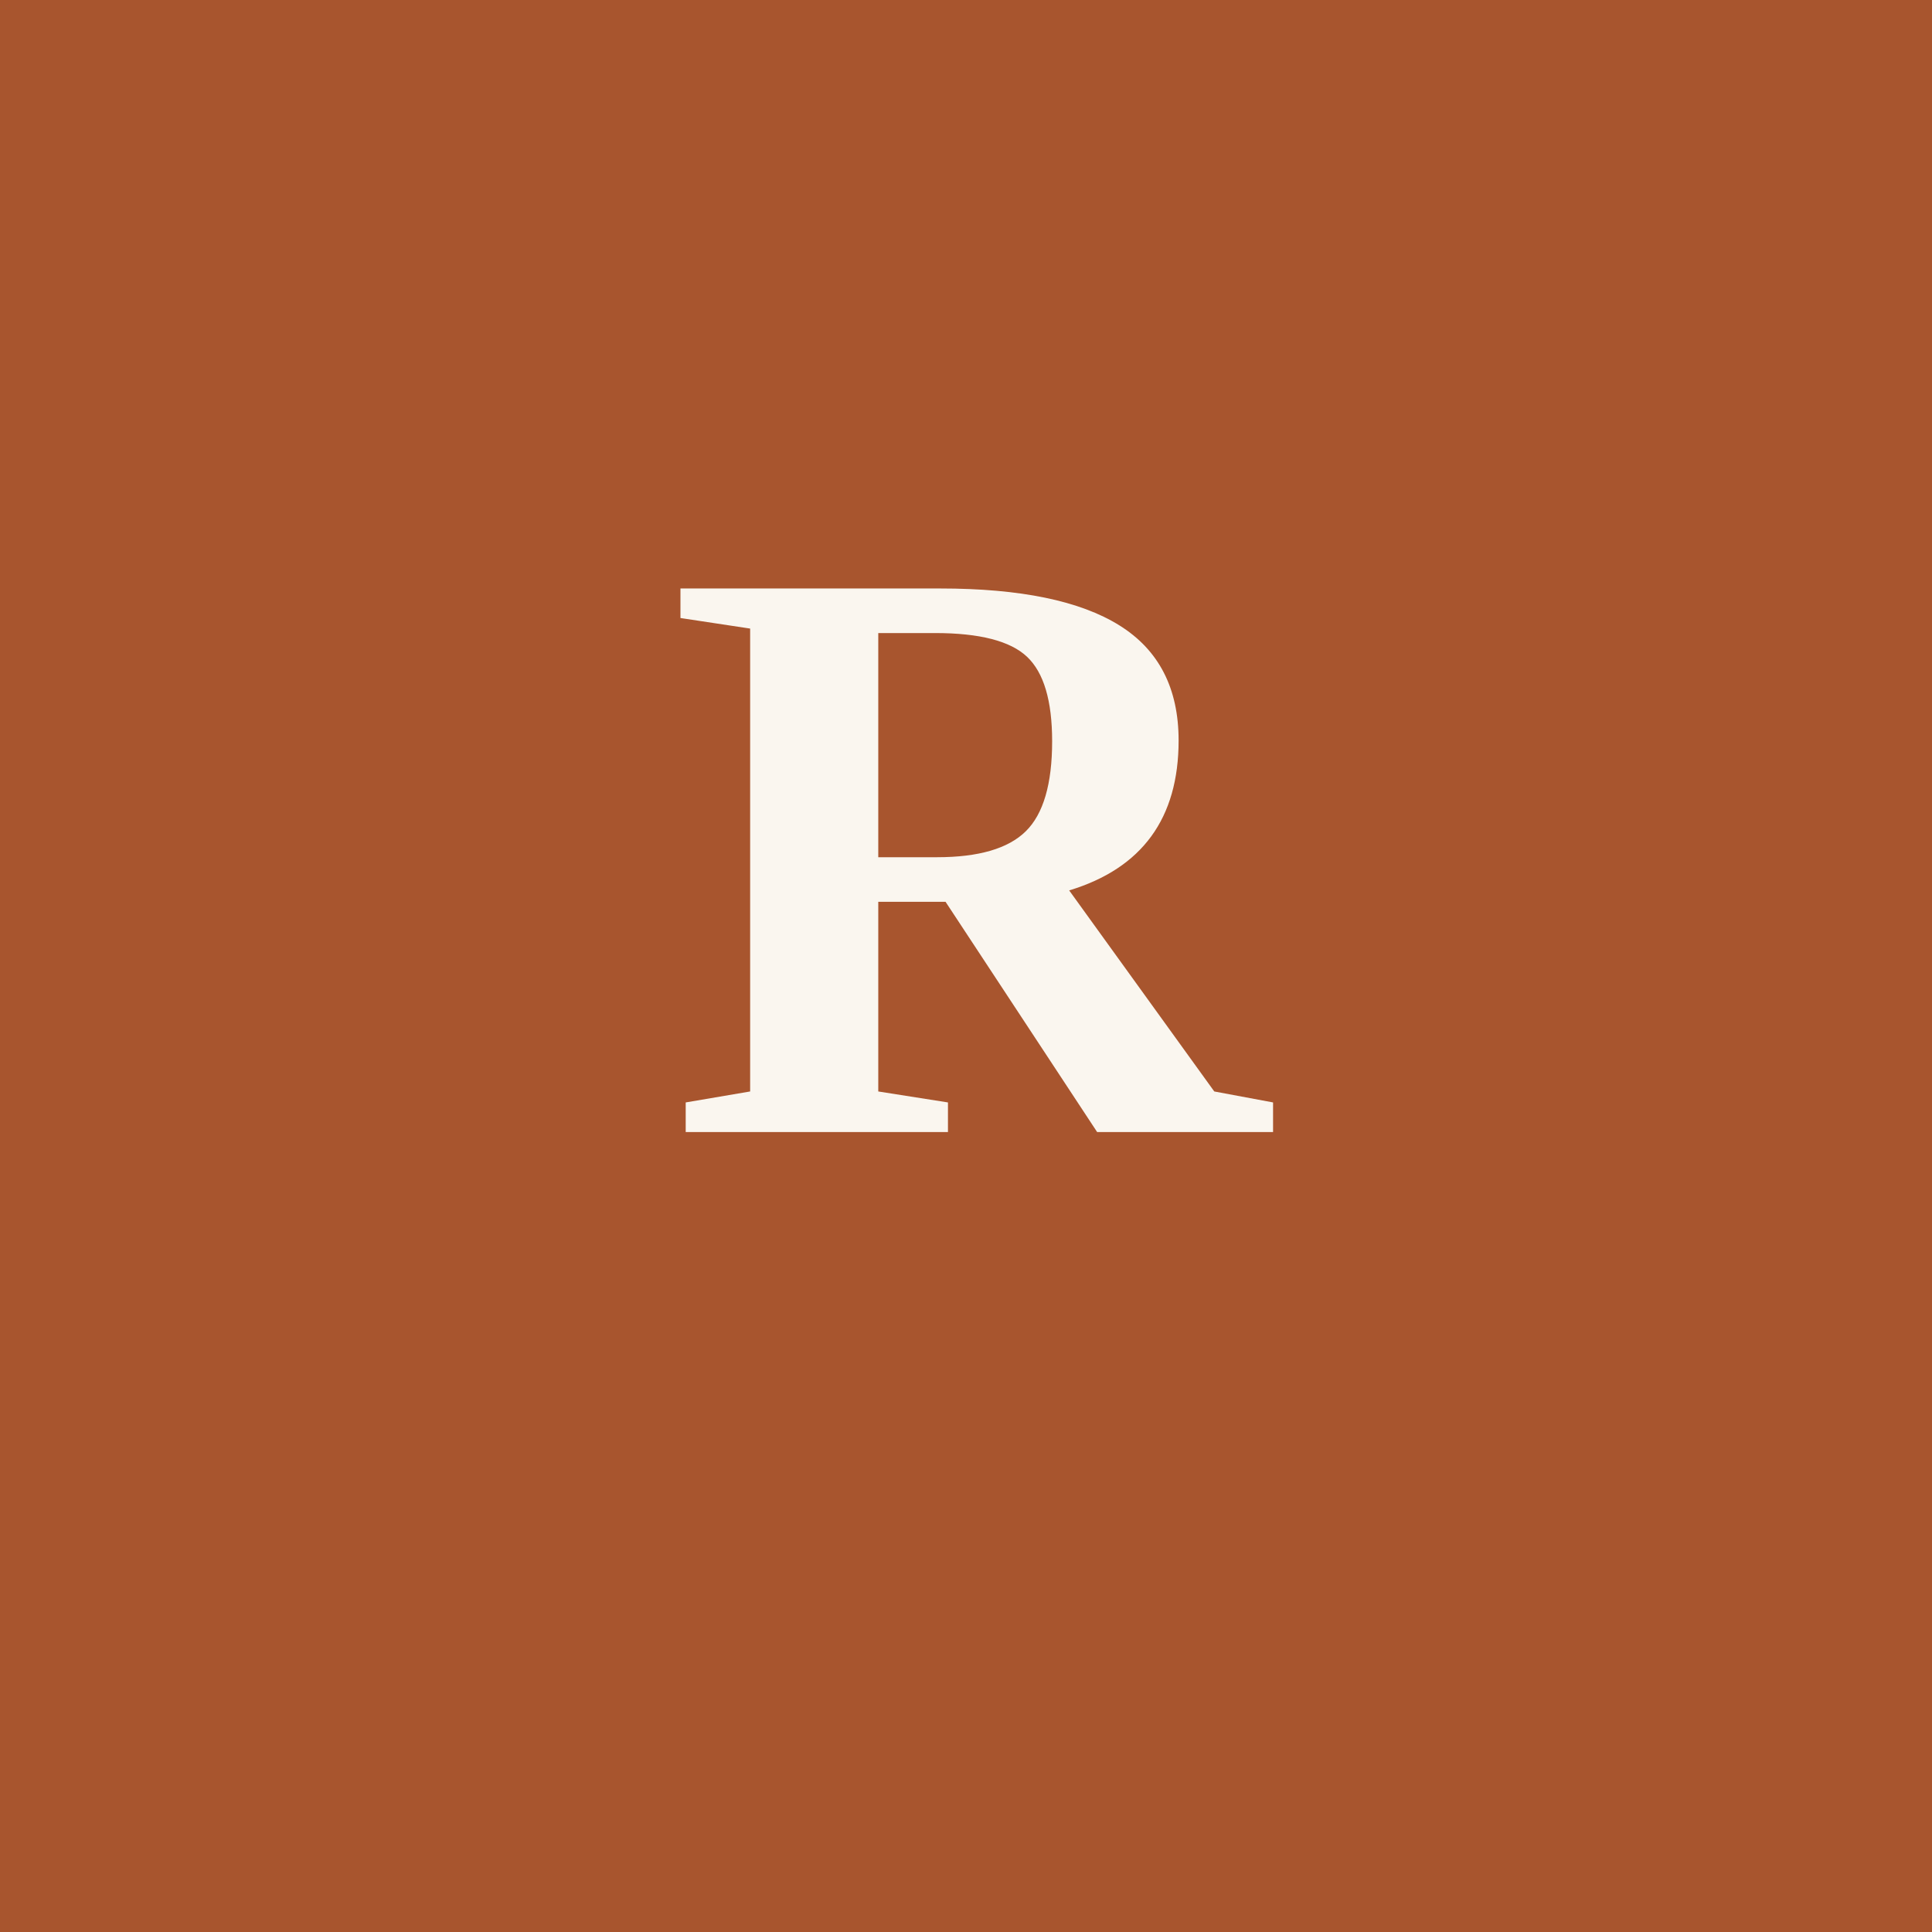
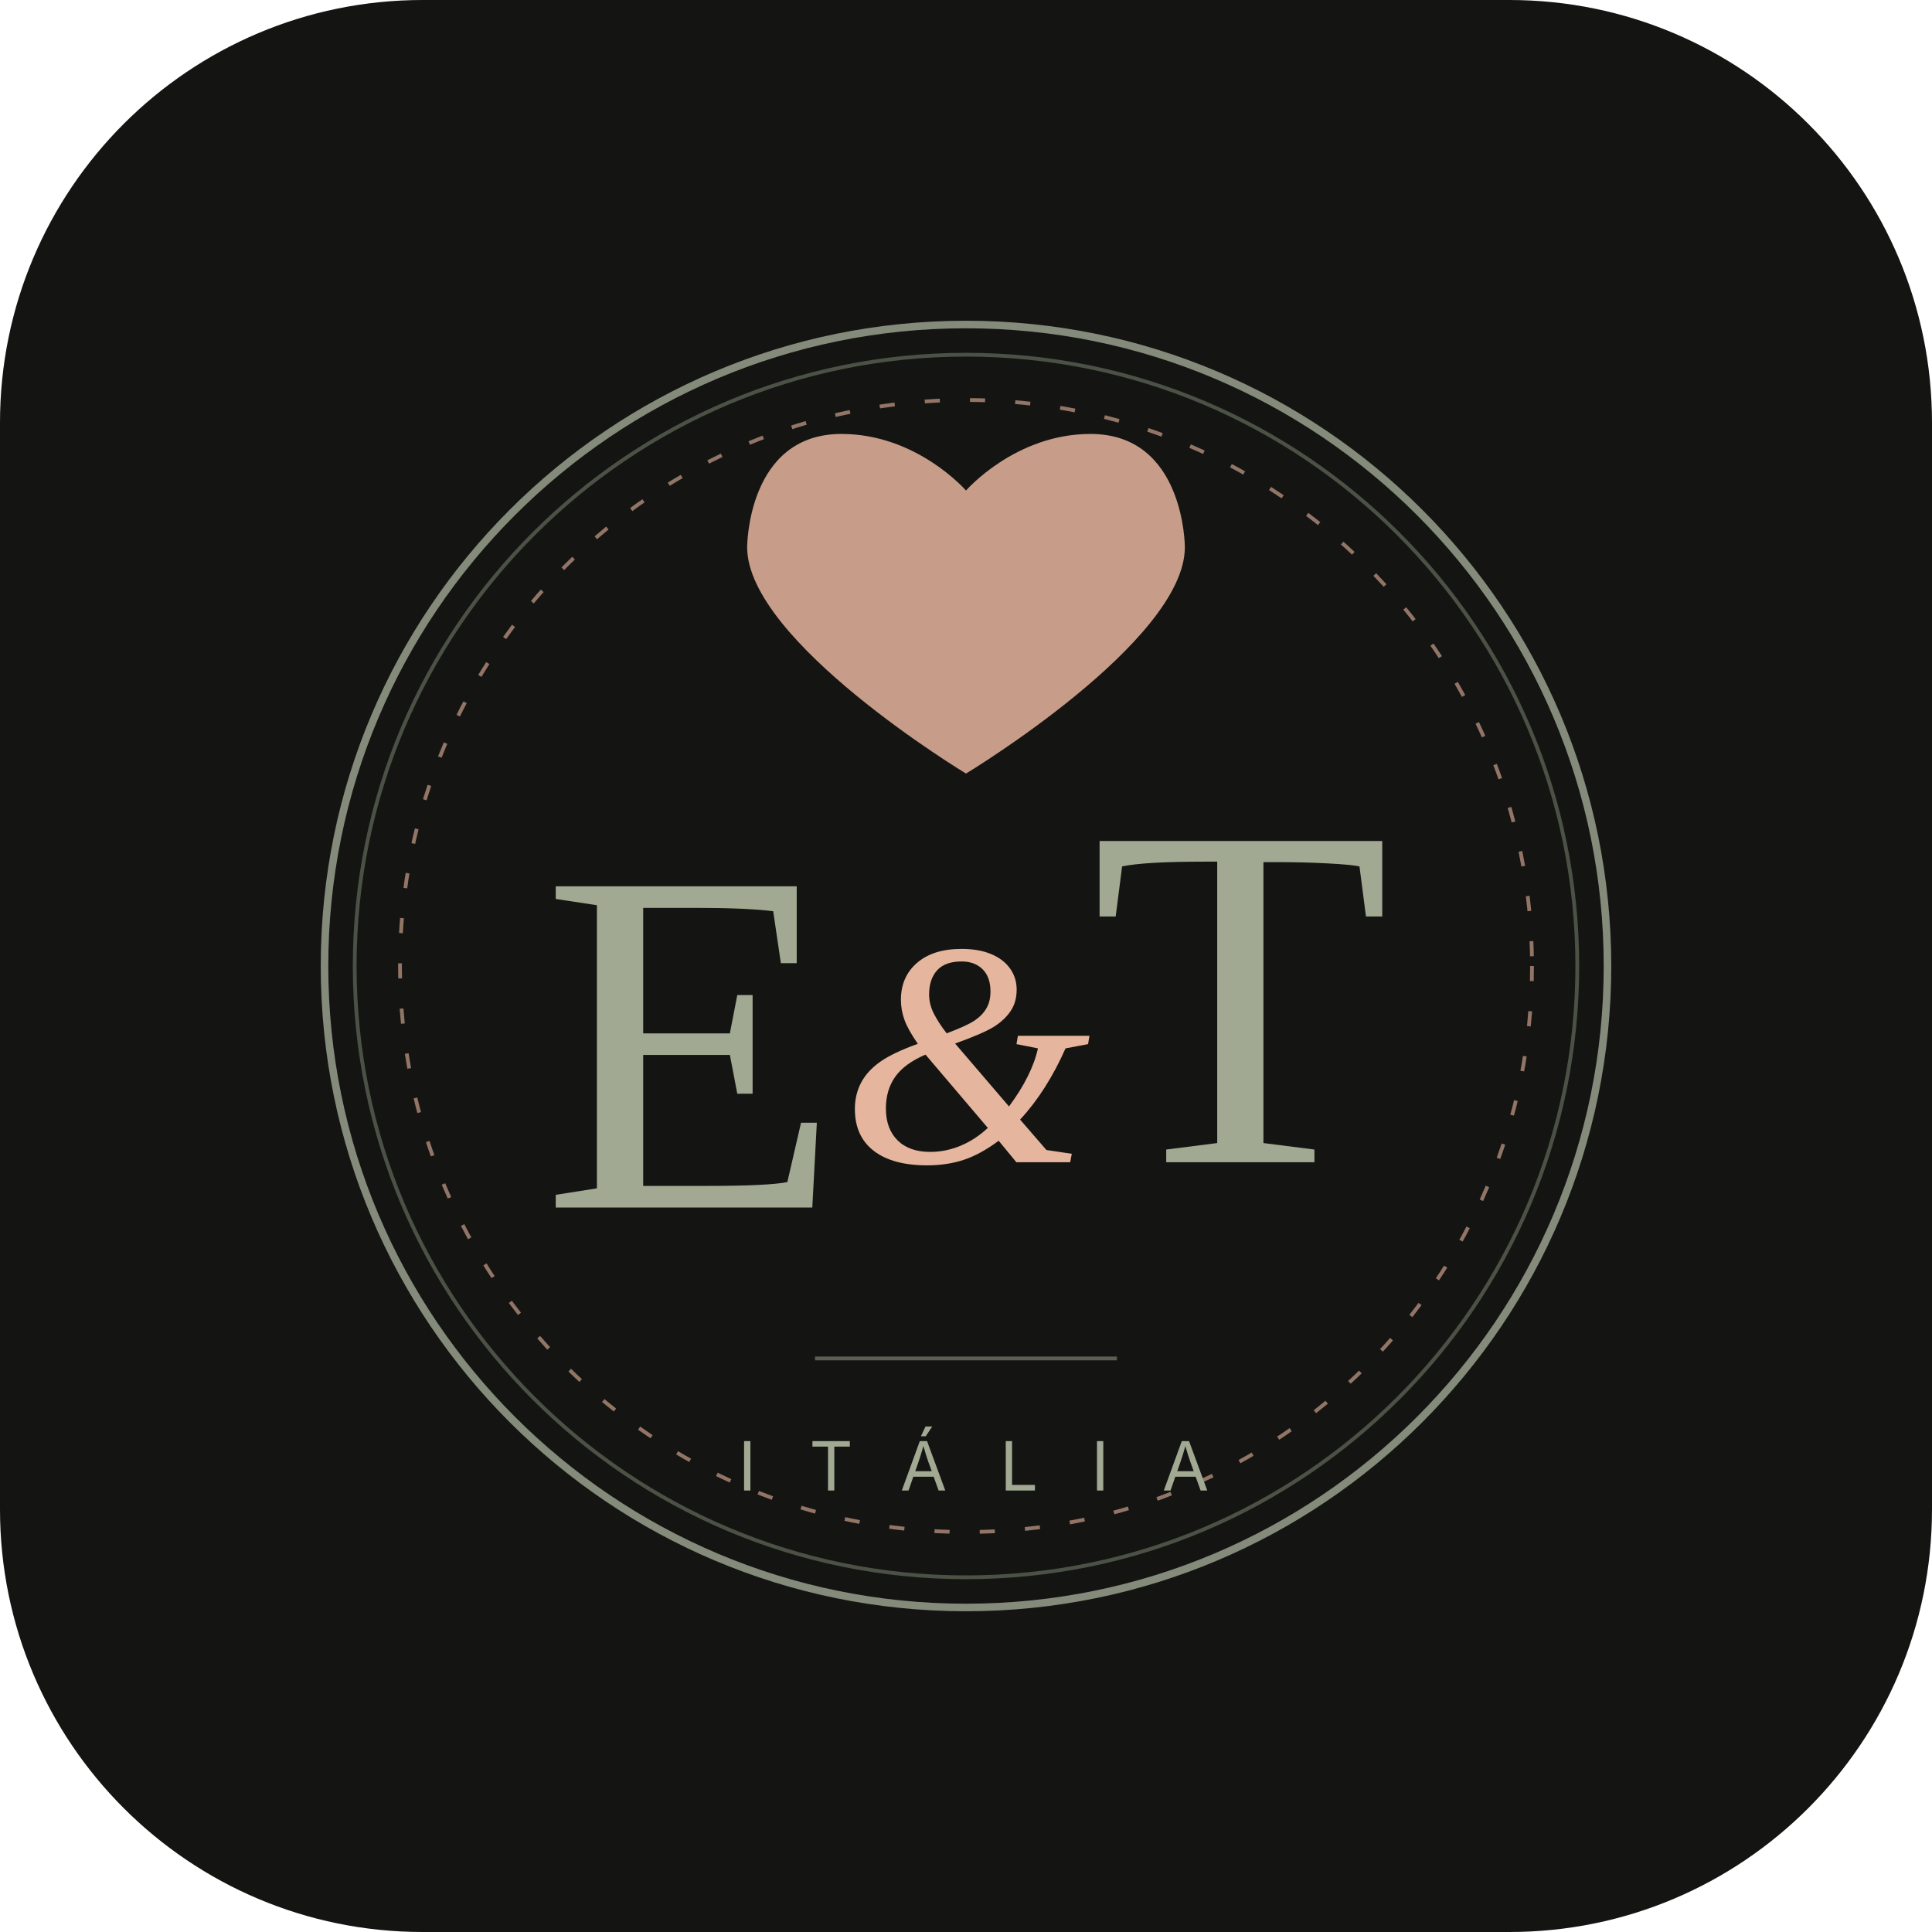
<svg xmlns="http://www.w3.org/2000/svg" viewBox="0 0 512 512">
-   <rect width="512" height="512" fill="#A8552E" />
-   <text x="256" y="300" font-family="Georgia, 'Times New Roman', serif" font-size="220" font-weight="600" fill="#FAF6EF" text-anchor="middle">R</text>
+   <rect width="512" height="512" rx="112" fill="#141513" />
+   <circle cx="256" cy="256" r="170" fill="none" stroke="#A1A993" stroke-width="2" opacity="0.8" />
+   <circle cx="256" cy="256" r="162" fill="none" stroke="#A1A993" stroke-width="1" opacity="0.4" />
+   <circle cx="256" cy="256" r="150" fill="none" stroke="#E6B59D" stroke-width="1" stroke-dasharray="4 8" opacity="0.6" />
+   <path d="M 256 130 C 256 130 243 115 223 115 C 198 115 198 145 198 145 C 198 170 256 205 256 205 C 256 205 314 170 314 145 C 314 145 314 115 289 115 C 269 115 256 130 256 130 Z" fill="#E6B59D" opacity="0.85" />
+   <text x="256" y="320" font-family="'Didot', 'Bodoni MT', 'Times New Roman', serif" font-size="130" fill="#A1A993" text-anchor="middle" letter-spacing="6">
+     E<tspan fill="#E6B59D" font-size="85" font-style="italic" dy="-12"> &amp; </tspan>T
+   </text>
+   <path d="M 216 360 L 296 360" stroke="#A1A993" stroke-width="1" opacity="0.5" />
+   <text x="258" y="395" font-family="system-ui, -apple-system, sans-serif" font-size="18" font-weight="400" letter-spacing="14" fill="#A1A993" text-anchor="middle">ITÁLIA</text>
</svg>
